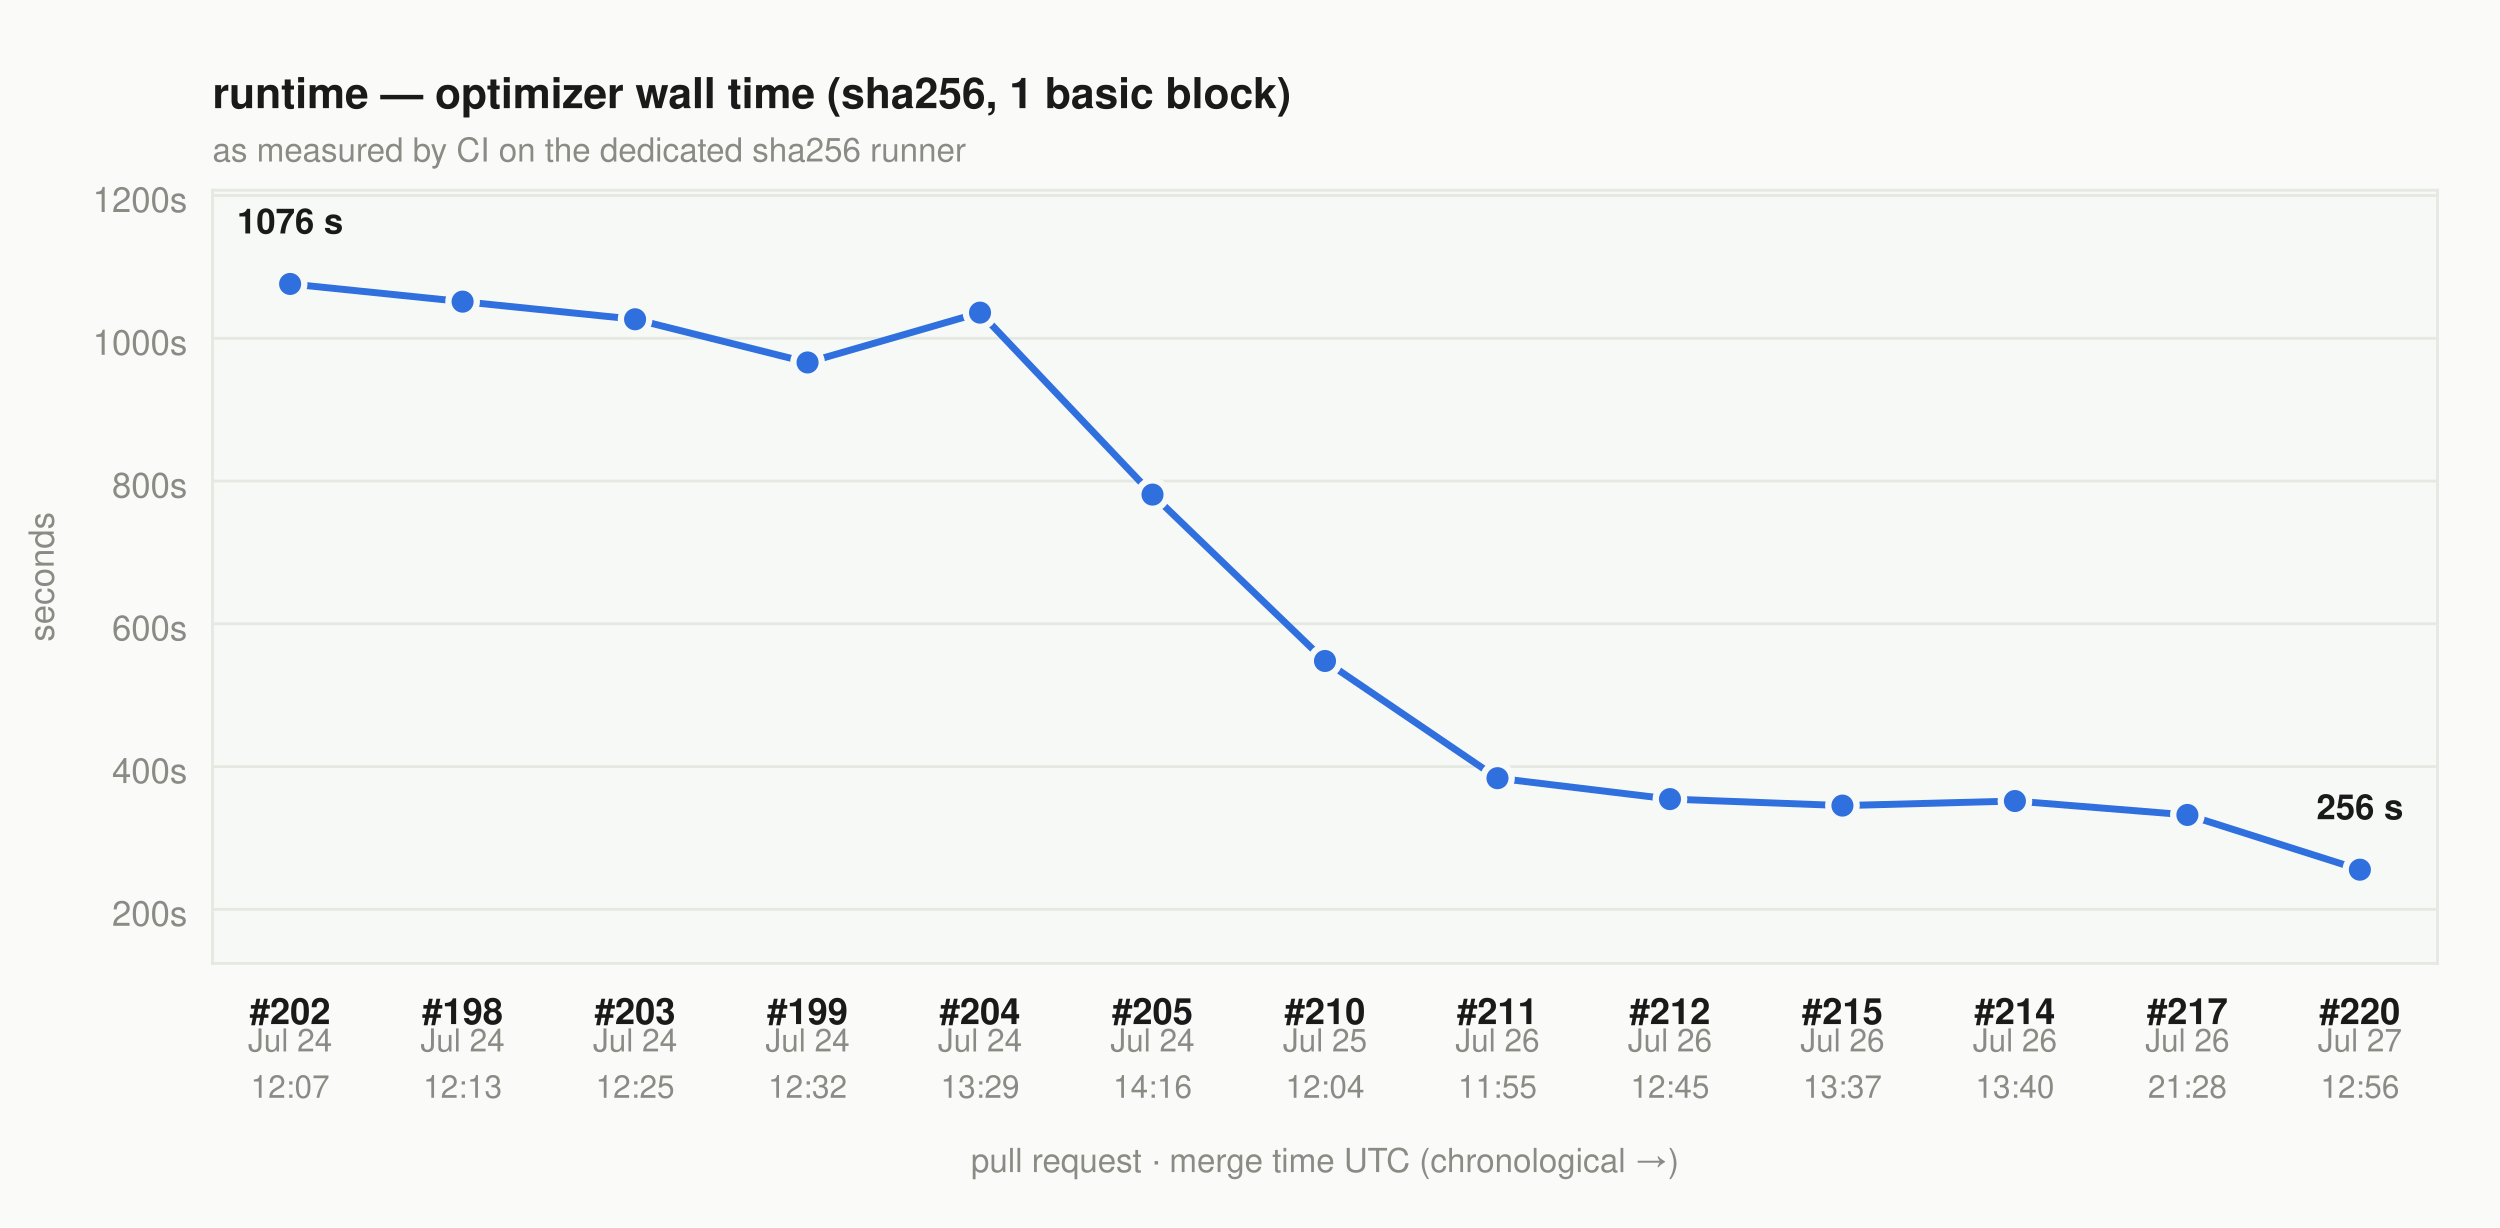
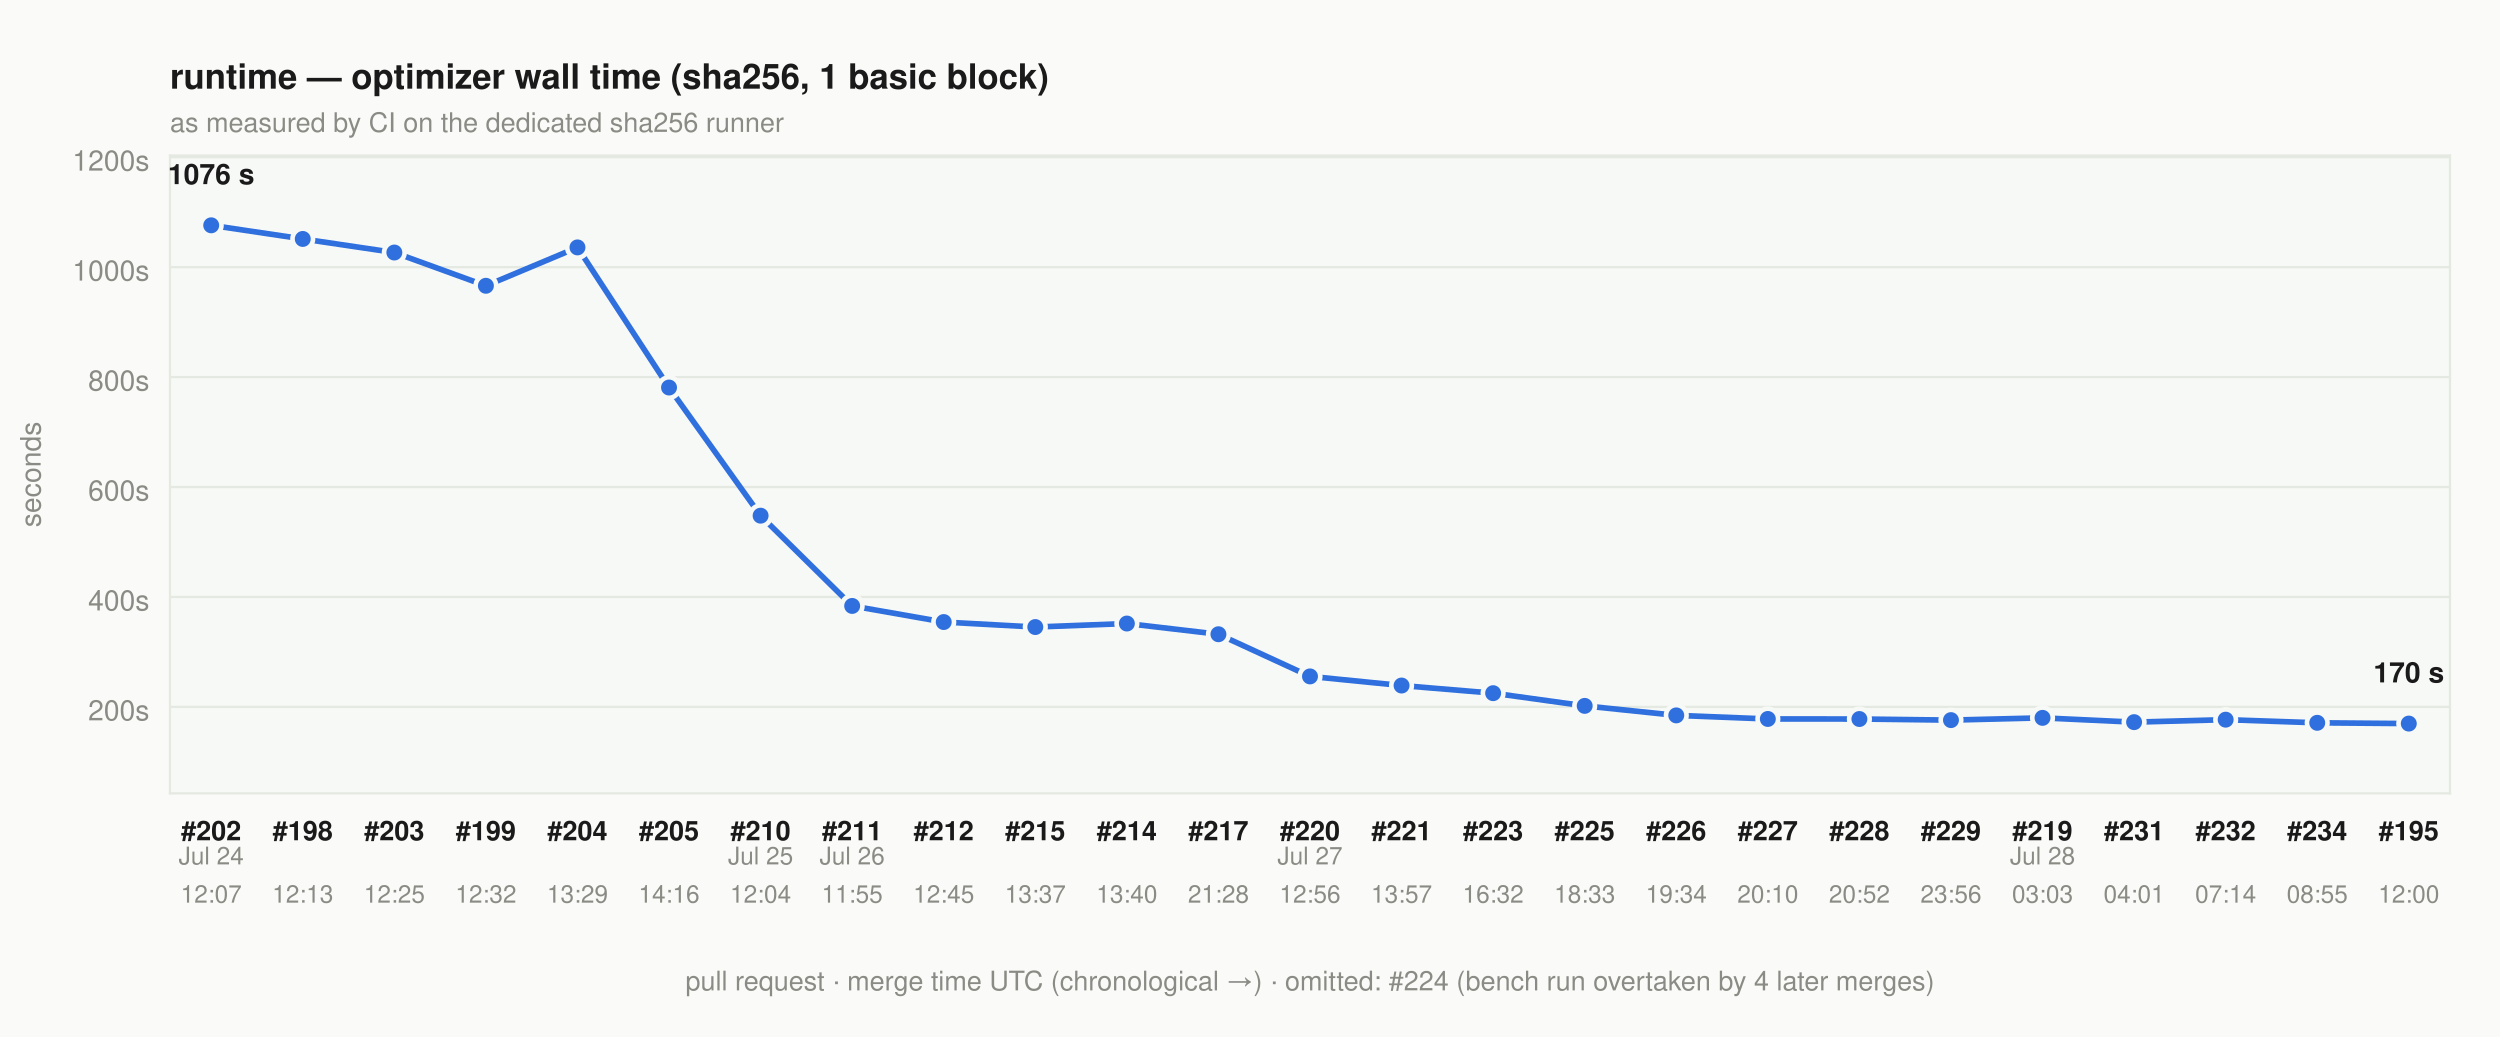
- <svg xmlns="http://www.w3.org/2000/svg" xmlns:xlink="http://www.w3.org/1999/xlink" width="792pt" height="388.8pt" viewBox="0 0 792 388.8" version="1.1">
+ <svg xmlns="http://www.w3.org/2000/svg" xmlns:xlink="http://www.w3.org/1999/xlink" width="972pt" height="403.2pt" viewBox="0 0 972 403.2" version="1.1">
  <defs>
    <style type="text/css">*{stroke-linejoin: round; stroke-linecap: butt}</style>
  </defs>
  <g id="figure_1">
    <g id="patch_1">
-       <path d="M 0 388.8  L 792 388.8  L 792 0  L 0 0  z " style="fill: #fafaf8" />
+       <path d="M 0 403.2  L 972 403.2  L 972 0  L 0 0  z " style="fill: #fafaf8" />
    </g>
    <g id="axes_1">
      <g id="patch_2">
-         <path d="M 67.32 305.208  L 772.2 305.208  L 772.2 60.264  L 67.32 60.264  z " style="fill: #f7f9f6" />
+         <path d="M 66.096 308.448  L 952.56 308.448  L 952.56 60.48  L 66.096 60.48  z " style="fill: #f7f9f6" />
      </g>
      <g id="matplotlib.axis_1">
        <g id="xtick_1">
          <g id="line2d_1" />
          <g id="text_1">
-             <text style="font-weight: 700; font-size: 11.5px; font-family: 'Helvetica Neue', 'Helvetica', 'Arial', 'DejaVu Sans'; text-anchor: middle; fill: #1a1a1a" x="91.909" y="324.421" transform="rotate(-0 91.90884 324.4205)">#202</text>
+             <text style="font-weight: 700; font-size: 10.5px; font-family: 'Helvetica Neue', 'Helvetica', 'Arial', 'DejaVu Sans'; text-anchor: middle; fill: #1a1a1a" x="82.116" y="326.685" transform="rotate(-0 82.11643 326.6855)">#202</text>
          </g>
        </g>
        <g id="xtick_2">
          <g id="line2d_2" />
          <g id="text_2">
-             <text style="font-weight: 700; font-size: 11.5px; font-family: 'Helvetica Neue', 'Helvetica', 'Arial', 'DejaVu Sans'; text-anchor: middle; fill: #1a1a1a" x="146.551" y="324.421" transform="rotate(-0 146.5507 324.4205)">#198</text>
+             <text style="font-weight: 700; font-size: 10.5px; font-family: 'Helvetica Neue', 'Helvetica', 'Arial', 'DejaVu Sans'; text-anchor: middle; fill: #1a1a1a" x="117.717" y="326.685" transform="rotate(-0 117.7174 326.6855)">#198</text>
          </g>
        </g>
        <g id="xtick_3">
          <g id="line2d_3" />
          <g id="text_3">
-             <text style="font-weight: 700; font-size: 11.5px; font-family: 'Helvetica Neue', 'Helvetica', 'Arial', 'DejaVu Sans'; text-anchor: middle; fill: #1a1a1a" x="201.193" y="324.421" transform="rotate(-0 201.1926 324.4205)">#203</text>
+             <text style="font-weight: 700; font-size: 10.5px; font-family: 'Helvetica Neue', 'Helvetica', 'Arial', 'DejaVu Sans'; text-anchor: middle; fill: #1a1a1a" x="153.318" y="326.685" transform="rotate(-0 153.3184 326.6855)">#203</text>
          </g>
        </g>
        <g id="xtick_4">
          <g id="line2d_4" />
          <g id="text_4">
-             <text style="font-weight: 700; font-size: 11.5px; font-family: 'Helvetica Neue', 'Helvetica', 'Arial', 'DejaVu Sans'; text-anchor: middle; fill: #1a1a1a" x="255.834" y="324.421" transform="rotate(-0 255.8344 324.4205)">#199</text>
+             <text style="font-weight: 700; font-size: 10.5px; font-family: 'Helvetica Neue', 'Helvetica', 'Arial', 'DejaVu Sans'; text-anchor: middle; fill: #1a1a1a" x="188.919" y="326.685" transform="rotate(-0 188.9193 326.6855)">#199</text>
          </g>
        </g>
        <g id="xtick_5">
          <g id="line2d_5" />
          <g id="text_5">
-             <text style="font-weight: 700; font-size: 11.5px; font-family: 'Helvetica Neue', 'Helvetica', 'Arial', 'DejaVu Sans'; text-anchor: middle; fill: #1a1a1a" x="310.476" y="324.421" transform="rotate(-0 310.4763 324.4205)">#204</text>
+             <text style="font-weight: 700; font-size: 10.5px; font-family: 'Helvetica Neue', 'Helvetica', 'Arial', 'DejaVu Sans'; text-anchor: middle; fill: #1a1a1a" x="224.52" y="326.685" transform="rotate(-0 224.5203 326.6855)">#204</text>
          </g>
        </g>
        <g id="xtick_6">
          <g id="line2d_6" />
          <g id="text_6">
-             <text style="font-weight: 700; font-size: 11.5px; font-family: 'Helvetica Neue', 'Helvetica', 'Arial', 'DejaVu Sans'; text-anchor: middle; fill: #1a1a1a" x="365.118" y="324.421" transform="rotate(-0 365.1181 324.4205)">#205</text>
+             <text style="font-weight: 700; font-size: 10.5px; font-family: 'Helvetica Neue', 'Helvetica', 'Arial', 'DejaVu Sans'; text-anchor: middle; fill: #1a1a1a" x="260.121" y="326.685" transform="rotate(-0 260.1213 326.6855)">#205</text>
          </g>
        </g>
        <g id="xtick_7">
          <g id="line2d_7" />
          <g id="text_7">
-             <text style="font-weight: 700; font-size: 11.5px; font-family: 'Helvetica Neue', 'Helvetica', 'Arial', 'DejaVu Sans'; text-anchor: middle; fill: #1a1a1a" x="419.76" y="324.421" transform="rotate(-0 419.76 324.4205)">#210</text>
+             <text style="font-weight: 700; font-size: 10.5px; font-family: 'Helvetica Neue', 'Helvetica', 'Arial', 'DejaVu Sans'; text-anchor: middle; fill: #1a1a1a" x="295.722" y="326.685" transform="rotate(-0 295.7222 326.6855)">#210</text>
          </g>
        </g>
        <g id="xtick_8">
          <g id="line2d_8" />
          <g id="text_8">
-             <text style="font-weight: 700; font-size: 11.5px; font-family: 'Helvetica Neue', 'Helvetica', 'Arial', 'DejaVu Sans'; text-anchor: middle; fill: #1a1a1a" x="474.402" y="324.421" transform="rotate(-0 474.4019 324.4205)">#211</text>
+             <text style="font-weight: 700; font-size: 10.5px; font-family: 'Helvetica Neue', 'Helvetica', 'Arial', 'DejaVu Sans'; text-anchor: middle; fill: #1a1a1a" x="331.323" y="326.685" transform="rotate(-0 331.3232 326.6855)">#211</text>
          </g>
        </g>
        <g id="xtick_9">
          <g id="line2d_9" />
          <g id="text_9">
-             <text style="font-weight: 700; font-size: 11.5px; font-family: 'Helvetica Neue', 'Helvetica', 'Arial', 'DejaVu Sans'; text-anchor: middle; fill: #1a1a1a" x="529.044" y="324.421" transform="rotate(-0 529.0437 324.4205)">#212</text>
+             <text style="font-weight: 700; font-size: 10.5px; font-family: 'Helvetica Neue', 'Helvetica', 'Arial', 'DejaVu Sans'; text-anchor: middle; fill: #1a1a1a" x="366.924" y="326.685" transform="rotate(-0 366.9241 326.6855)">#212</text>
          </g>
        </g>
        <g id="xtick_10">
          <g id="line2d_10" />
          <g id="text_10">
-             <text style="font-weight: 700; font-size: 11.5px; font-family: 'Helvetica Neue', 'Helvetica', 'Arial', 'DejaVu Sans'; text-anchor: middle; fill: #1a1a1a" x="583.686" y="324.421" transform="rotate(-0 583.6856 324.4205)">#215</text>
+             <text style="font-weight: 700; font-size: 10.5px; font-family: 'Helvetica Neue', 'Helvetica', 'Arial', 'DejaVu Sans'; text-anchor: middle; fill: #1a1a1a" x="402.525" y="326.685" transform="rotate(-0 402.5251 326.6855)">#215</text>
          </g>
        </g>
        <g id="xtick_11">
          <g id="line2d_11" />
          <g id="text_11">
-             <text style="font-weight: 700; font-size: 11.5px; font-family: 'Helvetica Neue', 'Helvetica', 'Arial', 'DejaVu Sans'; text-anchor: middle; fill: #1a1a1a" x="638.327" y="324.421" transform="rotate(-0 638.3274 324.4205)">#214</text>
+             <text style="font-weight: 700; font-size: 10.5px; font-family: 'Helvetica Neue', 'Helvetica', 'Arial', 'DejaVu Sans'; text-anchor: middle; fill: #1a1a1a" x="438.126" y="326.685" transform="rotate(-0 438.1261 326.6855)">#214</text>
          </g>
        </g>
        <g id="xtick_12">
          <g id="line2d_12" />
          <g id="text_12">
-             <text style="font-weight: 700; font-size: 11.5px; font-family: 'Helvetica Neue', 'Helvetica', 'Arial', 'DejaVu Sans'; text-anchor: middle; fill: #1a1a1a" x="692.969" y="324.421" transform="rotate(-0 692.9693 324.4205)">#217</text>
+             <text style="font-weight: 700; font-size: 10.5px; font-family: 'Helvetica Neue', 'Helvetica', 'Arial', 'DejaVu Sans'; text-anchor: middle; fill: #1a1a1a" x="473.727" y="326.685" transform="rotate(-0 473.727 326.6855)">#217</text>
          </g>
        </g>
        <g id="xtick_13">
          <g id="line2d_13" />
          <g id="text_13">
-             <text style="font-weight: 700; font-size: 11.5px; font-family: 'Helvetica Neue', 'Helvetica', 'Arial', 'DejaVu Sans'; text-anchor: middle; fill: #1a1a1a" x="747.611" y="324.421" transform="rotate(-0 747.6112 324.4205)">#220</text>
+             <text style="font-weight: 700; font-size: 10.5px; font-family: 'Helvetica Neue', 'Helvetica', 'Arial', 'DejaVu Sans'; text-anchor: middle; fill: #1a1a1a" x="509.328" y="326.685" transform="rotate(-0 509.328 326.6855)">#220</text>
+           </g>
+         </g>
+         <g id="xtick_14">
+           <g id="line2d_14" />
+           <g id="text_14">
+             <text style="font-weight: 700; font-size: 10.5px; font-family: 'Helvetica Neue', 'Helvetica', 'Arial', 'DejaVu Sans'; text-anchor: middle; fill: #1a1a1a" x="544.929" y="326.685" transform="rotate(-0 544.929 326.6855)">#221</text>
+           </g>
+         </g>
+         <g id="xtick_15">
+           <g id="line2d_15" />
+           <g id="text_15">
+             <text style="font-weight: 700; font-size: 10.5px; font-family: 'Helvetica Neue', 'Helvetica', 'Arial', 'DejaVu Sans'; text-anchor: middle; fill: #1a1a1a" x="580.53" y="326.685" transform="rotate(-0 580.5299 326.6855)">#223</text>
+           </g>
+         </g>
+         <g id="xtick_16">
+           <g id="line2d_16" />
+           <g id="text_16">
+             <text style="font-weight: 700; font-size: 10.5px; font-family: 'Helvetica Neue', 'Helvetica', 'Arial', 'DejaVu Sans'; text-anchor: middle; fill: #1a1a1a" x="616.131" y="326.685" transform="rotate(-0 616.1309 326.6855)">#225</text>
+           </g>
+         </g>
+         <g id="xtick_17">
+           <g id="line2d_17" />
+           <g id="text_17">
+             <text style="font-weight: 700; font-size: 10.5px; font-family: 'Helvetica Neue', 'Helvetica', 'Arial', 'DejaVu Sans'; text-anchor: middle; fill: #1a1a1a" x="651.732" y="326.685" transform="rotate(-0 651.7319 326.6855)">#226</text>
+           </g>
+         </g>
+         <g id="xtick_18">
+           <g id="line2d_18" />
+           <g id="text_18">
+             <text style="font-weight: 700; font-size: 10.5px; font-family: 'Helvetica Neue', 'Helvetica', 'Arial', 'DejaVu Sans'; text-anchor: middle; fill: #1a1a1a" x="687.333" y="326.685" transform="rotate(-0 687.3328 326.6855)">#227</text>
+           </g>
+         </g>
+         <g id="xtick_19">
+           <g id="line2d_19" />
+           <g id="text_19">
+             <text style="font-weight: 700; font-size: 10.5px; font-family: 'Helvetica Neue', 'Helvetica', 'Arial', 'DejaVu Sans'; text-anchor: middle; fill: #1a1a1a" x="722.934" y="326.685" transform="rotate(-0 722.9338 326.6855)">#228</text>
+           </g>
+         </g>
+         <g id="xtick_20">
+           <g id="line2d_20" />
+           <g id="text_20">
+             <text style="font-weight: 700; font-size: 10.5px; font-family: 'Helvetica Neue', 'Helvetica', 'Arial', 'DejaVu Sans'; text-anchor: middle; fill: #1a1a1a" x="758.535" y="326.685" transform="rotate(-0 758.5347 326.6855)">#229</text>
+           </g>
+         </g>
+         <g id="xtick_21">
+           <g id="line2d_21" />
+           <g id="text_21">
+             <text style="font-weight: 700; font-size: 10.5px; font-family: 'Helvetica Neue', 'Helvetica', 'Arial', 'DejaVu Sans'; text-anchor: middle; fill: #1a1a1a" x="794.136" y="326.685" transform="rotate(-0 794.1357 326.6855)">#219</text>
+           </g>
+         </g>
+         <g id="xtick_22">
+           <g id="line2d_22" />
+           <g id="text_22">
+             <text style="font-weight: 700; font-size: 10.5px; font-family: 'Helvetica Neue', 'Helvetica', 'Arial', 'DejaVu Sans'; text-anchor: middle; fill: #1a1a1a" x="829.737" y="326.685" transform="rotate(-0 829.7367 326.6855)">#231</text>
+           </g>
+         </g>
+         <g id="xtick_23">
+           <g id="line2d_23" />
+           <g id="text_23">
+             <text style="font-weight: 700; font-size: 10.5px; font-family: 'Helvetica Neue', 'Helvetica', 'Arial', 'DejaVu Sans'; text-anchor: middle; fill: #1a1a1a" x="865.338" y="326.685" transform="rotate(-0 865.3376 326.6855)">#232</text>
+           </g>
+         </g>
+         <g id="xtick_24">
+           <g id="line2d_24" />
+           <g id="text_24">
+             <text style="font-weight: 700; font-size: 10.5px; font-family: 'Helvetica Neue', 'Helvetica', 'Arial', 'DejaVu Sans'; text-anchor: middle; fill: #1a1a1a" x="900.939" y="326.685" transform="rotate(-0 900.9386 326.6855)">#234</text>
+           </g>
+         </g>
+         <g id="xtick_25">
+           <g id="line2d_25" />
+           <g id="text_25">
+             <text style="font-weight: 700; font-size: 10.5px; font-family: 'Helvetica Neue', 'Helvetica', 'Arial', 'DejaVu Sans'; text-anchor: middle; fill: #1a1a1a" x="936.54" y="326.685" transform="rotate(-0 936.5396 326.6855)">#195</text>
          </g>
        </g>
      </g>
      <g id="matplotlib.axis_2">
        <g id="ytick_1">
-           <g id="line2d_14">
-             <path d="M 67.32 288.068  L 772.2 288.068  " clip-path="url(#p84bd206ad8)" style="fill: none; stroke: #e4e9e1; stroke-width: 0.9; stroke-linecap: square" />
-           </g>
-           <g id="line2d_15" />
-           <g id="text_14">
-             <text style="font-size: 11px; font-family: 'Helvetica Neue', 'Helvetica', 'Arial', 'DejaVu Sans'; text-anchor: end; fill: #8b8b86" x="59.32" y="293.304" transform="rotate(-0 59.32 293.3041)">200s</text>
+           <g id="line2d_26">
+             <path d="M 66.096 274.85  L 952.56 274.85  " clip-path="url(#pc54759d805)" style="fill: none; stroke: #e4e9e1; stroke-width: 0.9; stroke-linecap: square" />
+           </g>
+           <g id="line2d_27" />
+           <g id="text_26">
+             <text style="font-size: 11px; font-family: 'Helvetica Neue', 'Helvetica', 'Arial', 'DejaVu Sans'; text-anchor: end; fill: #8b8b86" x="58.096" y="280.086" transform="rotate(-0 58.096 280.0865)">200s</text>
          </g>
        </g>
        <g id="ytick_2">
-           <g id="line2d_16">
-             <path d="M 67.32 242.842  L 772.2 242.842  " clip-path="url(#p84bd206ad8)" style="fill: none; stroke: #e4e9e1; stroke-width: 0.9; stroke-linecap: square" />
-           </g>
-           <g id="line2d_17" />
-           <g id="text_15">
-             <text style="font-size: 11px; font-family: 'Helvetica Neue', 'Helvetica', 'Arial', 'DejaVu Sans'; text-anchor: end; fill: #8b8b86" x="59.32" y="248.078" transform="rotate(-0 59.32 248.0778)">400s</text>
+           <g id="line2d_28">
+             <path d="M 66.096 232.104  L 952.56 232.104  " clip-path="url(#pc54759d805)" style="fill: none; stroke: #e4e9e1; stroke-width: 0.9; stroke-linecap: square" />
+           </g>
+           <g id="line2d_29" />
+           <g id="text_27">
+             <text style="font-size: 11px; font-family: 'Helvetica Neue', 'Helvetica', 'Arial', 'DejaVu Sans'; text-anchor: end; fill: #8b8b86" x="58.096" y="237.34" transform="rotate(-0 58.096 237.3404)">400s</text>
          </g>
        </g>
        <g id="ytick_3">
-           <g id="line2d_18">
-             <path d="M 67.32 197.615  L 772.2 197.615  " clip-path="url(#p84bd206ad8)" style="fill: none; stroke: #e4e9e1; stroke-width: 0.9; stroke-linecap: square" />
-           </g>
-           <g id="line2d_19" />
-           <g id="text_16">
-             <text style="font-size: 11px; font-family: 'Helvetica Neue', 'Helvetica', 'Arial', 'DejaVu Sans'; text-anchor: end; fill: #8b8b86" x="59.32" y="202.851" transform="rotate(-0 59.32 202.8515)">600s</text>
+           <g id="line2d_30">
+             <path d="M 66.096 189.358  L 952.56 189.358  " clip-path="url(#pc54759d805)" style="fill: none; stroke: #e4e9e1; stroke-width: 0.9; stroke-linecap: square" />
+           </g>
+           <g id="line2d_31" />
+           <g id="text_28">
+             <text style="font-size: 11px; font-family: 'Helvetica Neue', 'Helvetica', 'Arial', 'DejaVu Sans'; text-anchor: end; fill: #8b8b86" x="58.096" y="194.594" transform="rotate(-0 58.096 194.5944)">600s</text>
          </g>
        </g>
        <g id="ytick_4">
-           <g id="line2d_20">
-             <path d="M 67.32 152.389  L 772.2 152.389  " clip-path="url(#p84bd206ad8)" style="fill: none; stroke: #e4e9e1; stroke-width: 0.9; stroke-linecap: square" />
-           </g>
-           <g id="line2d_21" />
-           <g id="text_17">
-             <text style="font-size: 11px; font-family: 'Helvetica Neue', 'Helvetica', 'Arial', 'DejaVu Sans'; text-anchor: end; fill: #8b8b86" x="59.32" y="157.625" transform="rotate(-0 59.32 157.6251)">800s</text>
+           <g id="line2d_32">
+             <path d="M 66.096 146.612  L 952.56 146.612  " clip-path="url(#pc54759d805)" style="fill: none; stroke: #e4e9e1; stroke-width: 0.9; stroke-linecap: square" />
+           </g>
+           <g id="line2d_33" />
+           <g id="text_29">
+             <text style="font-size: 11px; font-family: 'Helvetica Neue', 'Helvetica', 'Arial', 'DejaVu Sans'; text-anchor: end; fill: #8b8b86" x="58.096" y="151.848" transform="rotate(-0 58.096 151.8484)">800s</text>
          </g>
        </g>
        <g id="ytick_5">
-           <g id="line2d_22">
-             <path d="M 67.32 107.163  L 772.2 107.163  " clip-path="url(#p84bd206ad8)" style="fill: none; stroke: #e4e9e1; stroke-width: 0.9; stroke-linecap: square" />
-           </g>
-           <g id="line2d_23" />
-           <g id="text_18">
-             <text style="font-size: 11px; font-family: 'Helvetica Neue', 'Helvetica', 'Arial', 'DejaVu Sans'; text-anchor: end; fill: #8b8b86" x="59.32" y="112.399" transform="rotate(-0 59.32 112.3988)">1000s</text>
+           <g id="line2d_34">
+             <path d="M 66.096 103.866  L 952.56 103.866  " clip-path="url(#pc54759d805)" style="fill: none; stroke: #e4e9e1; stroke-width: 0.9; stroke-linecap: square" />
+           </g>
+           <g id="line2d_35" />
+           <g id="text_30">
+             <text style="font-size: 11px; font-family: 'Helvetica Neue', 'Helvetica', 'Arial', 'DejaVu Sans'; text-anchor: end; fill: #8b8b86" x="58.096" y="109.102" transform="rotate(-0 58.096 109.1024)">1000s</text>
          </g>
        </g>
        <g id="ytick_6">
-           <g id="line2d_24">
-             <path d="M 67.32 61.936  L 772.2 61.936  " clip-path="url(#p84bd206ad8)" style="fill: none; stroke: #e4e9e1; stroke-width: 0.9; stroke-linecap: square" />
-           </g>
-           <g id="line2d_25" />
-           <g id="text_19">
-             <text style="font-size: 11px; font-family: 'Helvetica Neue', 'Helvetica', 'Arial', 'DejaVu Sans'; text-anchor: end; fill: #8b8b86" x="59.32" y="67.172" transform="rotate(-0 59.32 67.17247)">1200s</text>
-           </g>
-         </g>
-         <g id="text_20">
-           <text style="font-size: 11px; font-family: 'Helvetica Neue', 'Helvetica', 'Arial', 'DejaVu Sans'; text-anchor: middle; fill: #8b8b86" x="17.016" y="182.736" transform="rotate(-90 17.01575 182.736)">seconds</text>
+           <g id="line2d_36">
+             <path d="M 66.096 61.12  L 952.56 61.12  " clip-path="url(#pc54759d805)" style="fill: none; stroke: #e4e9e1; stroke-width: 0.9; stroke-linecap: square" />
+           </g>
+           <g id="line2d_37" />
+           <g id="text_31">
+             <text style="font-size: 11px; font-family: 'Helvetica Neue', 'Helvetica', 'Arial', 'DejaVu Sans'; text-anchor: end; fill: #8b8b86" x="58.096" y="66.356" transform="rotate(-0 58.096 66.35634)">1200s</text>
+           </g>
+         </g>
+         <g id="text_32">
+           <text style="font-size: 11px; font-family: 'Helvetica Neue', 'Helvetica', 'Arial', 'DejaVu Sans'; text-anchor: middle; fill: #8b8b86" x="15.792" y="184.464" transform="rotate(-90 15.79175 184.464)">seconds</text>
        </g>
      </g>
      <g id="patch_3">
-         <path d="M 67.32 305.208  L 67.32 60.264  " style="fill: none; stroke: #e4e9e1; stroke-width: 0.9; stroke-linejoin: miter; stroke-linecap: square" />
+         <path d="M 66.096 308.448  L 66.096 60.48  " style="fill: none; stroke: #e4e9e1; stroke-width: 0.9; stroke-linejoin: miter; stroke-linecap: square" />
      </g>
      <g id="patch_4">
-         <path d="M 772.2 305.208  L 772.2 60.264  " style="fill: none; stroke: #e4e9e1; stroke-width: 0.9; stroke-linejoin: miter; stroke-linecap: square" />
+         <path d="M 952.56 308.448  L 952.56 60.48  " style="fill: none; stroke: #e4e9e1; stroke-width: 0.9; stroke-linejoin: miter; stroke-linecap: square" />
      </g>
      <g id="patch_5">
-         <path d="M 67.32 305.208  L 772.2 305.208  " style="fill: none; stroke: #e4e9e1; stroke-width: 0.9; stroke-linejoin: miter; stroke-linecap: square" />
+         <path d="M 66.096 308.448  L 952.56 308.448  " style="fill: none; stroke: #e4e9e1; stroke-width: 0.9; stroke-linejoin: miter; stroke-linecap: square" />
      </g>
      <g id="patch_6">
-         <path d="M 67.32 60.264  L 772.2 60.264  " style="fill: none; stroke: #e4e9e1; stroke-width: 0.9; stroke-linejoin: miter; stroke-linecap: square" />
-       </g>
-       <g id="line2d_26">
-         <path d="M 91.909 89.954  L 146.551 95.562  L 201.193 101.148  L 255.834 114.829  L 310.476 99.045  L 365.118 156.686  L 419.76 209.397  L 474.402 246.528  L 529.044 253.153  L 583.686 255.211  L 638.327 253.764  L 692.969 258.174  L 747.611 275.518  " style="fill: none; stroke: #2f6fde; stroke-width: 2.2; stroke-linecap: square" />
+         <path d="M 66.096 60.48  L 952.56 60.48  " style="fill: none; stroke: #e4e9e1; stroke-width: 0.9; stroke-linejoin: miter; stroke-linecap: square" />
+       </g>
+       <g id="line2d_38">
+         <path d="M 82.116 87.602  L 117.717 92.902  L 153.318 98.181  L 188.919 111.112  L 224.52 96.193  L 260.121 150.673  L 295.722 200.494  L 331.323 235.588  L 366.924 241.851  L 402.525 243.795  L 438.126 242.428  L 473.727 246.595  L 509.328 262.988  L 544.929 266.536  L 580.53 269.507  L 616.131 274.444  L 651.732 278.142  L 687.333 279.531  L 722.934 279.553  L 758.535 279.98  L 794.136 279.104  L 829.737 280.771  L 865.338 279.809  L 900.939 281.027  L 936.54 281.327  " style="fill: none; stroke: #2f6fde; stroke-width: 2.2; stroke-linecap: square" />
        <defs>
-           <path id="m1d0fceb35a" d="M 0 4.5  C 1.193 4.5 2.338 4.026 3.182 3.182  C 4.026 2.338 4.5 1.193 4.5 0  C 4.5 -1.193 4.026 -2.338 3.182 -3.182  C 2.338 -4.026 1.193 -4.5 0 -4.5  C -1.193 -4.5 -2.338 -4.026 -3.182 -3.182  C -4.026 -2.338 -4.5 -1.193 -4.5 0  C -4.5 1.193 -4.026 2.338 -3.182 3.182  C -2.338 4.026 -1.193 4.5 0 4.5  z " style="stroke: #f7f9f6; stroke-width: 2" />
+           <path id="m367d5482a8" d="M 0 4  C 1.061 4 2.078 3.579 2.828 2.828  C 3.579 2.078 4 1.061 4 0  C 4 -1.061 3.579 -2.078 2.828 -2.828  C 2.078 -3.579 1.061 -4 0 -4  C -1.061 -4 -2.078 -3.579 -2.828 -2.828  C -3.579 -2.078 -4 -1.061 -4 0  C -4 1.061 -3.579 2.078 -2.828 2.828  C -2.078 3.579 -1.061 4 0 4  z " style="stroke: #f7f9f6; stroke-width: 1.8" />
        </defs>
        <g>
-           <use xlink:href="#m1d0fceb35a" x="91.909" y="89.954" style="fill: #2f6fde; stroke: #f7f9f6; stroke-width: 2" />
-           <use xlink:href="#m1d0fceb35a" x="146.551" y="95.562" style="fill: #2f6fde; stroke: #f7f9f6; stroke-width: 2" />
-           <use xlink:href="#m1d0fceb35a" x="201.193" y="101.148" style="fill: #2f6fde; stroke: #f7f9f6; stroke-width: 2" />
-           <use xlink:href="#m1d0fceb35a" x="255.834" y="114.829" style="fill: #2f6fde; stroke: #f7f9f6; stroke-width: 2" />
-           <use xlink:href="#m1d0fceb35a" x="310.476" y="99.045" style="fill: #2f6fde; stroke: #f7f9f6; stroke-width: 2" />
-           <use xlink:href="#m1d0fceb35a" x="365.118" y="156.686" style="fill: #2f6fde; stroke: #f7f9f6; stroke-width: 2" />
-           <use xlink:href="#m1d0fceb35a" x="419.76" y="209.397" style="fill: #2f6fde; stroke: #f7f9f6; stroke-width: 2" />
-           <use xlink:href="#m1d0fceb35a" x="474.402" y="246.528" style="fill: #2f6fde; stroke: #f7f9f6; stroke-width: 2" />
-           <use xlink:href="#m1d0fceb35a" x="529.044" y="253.153" style="fill: #2f6fde; stroke: #f7f9f6; stroke-width: 2" />
-           <use xlink:href="#m1d0fceb35a" x="583.686" y="255.211" style="fill: #2f6fde; stroke: #f7f9f6; stroke-width: 2" />
-           <use xlink:href="#m1d0fceb35a" x="638.327" y="253.764" style="fill: #2f6fde; stroke: #f7f9f6; stroke-width: 2" />
-           <use xlink:href="#m1d0fceb35a" x="692.969" y="258.174" style="fill: #2f6fde; stroke: #f7f9f6; stroke-width: 2" />
-           <use xlink:href="#m1d0fceb35a" x="747.611" y="275.518" style="fill: #2f6fde; stroke: #f7f9f6; stroke-width: 2" />
-         </g>
-       </g>
-       <g id="text_21">
-         <text style="font-weight: 700; font-size: 11px; font-family: 'Helvetica Neue', 'Helvetica', 'Arial', 'DejaVu Sans'; text-anchor: middle; fill: #1a1a1a" x="91.909" y="73.954" transform="rotate(-0 91.90884 73.95418)">1076 s</text>
-       </g>
-       <g id="text_22">
-         <text style="font-weight: 700; font-size: 11px; font-family: 'Helvetica Neue', 'Helvetica', 'Arial', 'DejaVu Sans'; text-anchor: middle; fill: #1a1a1a" x="747.611" y="259.518" transform="rotate(-0 747.6112 259.5178)">256 s</text>
-       </g>
-       <g id="text_23">
-         <text style="font-size: 10px; font-family: 'Helvetica Neue', 'Helvetica', 'Arial', 'DejaVu Sans'; text-anchor: middle; fill: #8b8b86" x="91.909" y="333.099" transform="rotate(-0 91.90884 333.0988)">Jul 24</text>
-       </g>
-       <g id="text_24">
-         <text style="font-size: 10px; font-family: 'Helvetica Neue', 'Helvetica', 'Arial', 'DejaVu Sans'; text-anchor: middle; fill: #8b8b86" x="91.909" y="347.795" transform="rotate(-0 91.90884 347.7954)">12:07</text>
-       </g>
-       <g id="text_25">
-         <text style="font-size: 10px; font-family: 'Helvetica Neue', 'Helvetica', 'Arial', 'DejaVu Sans'; text-anchor: middle; fill: #8b8b86" x="146.551" y="333.099" transform="rotate(-0 146.5507 333.0988)">Jul 24</text>
-       </g>
-       <g id="text_26">
-         <text style="font-size: 10px; font-family: 'Helvetica Neue', 'Helvetica', 'Arial', 'DejaVu Sans'; text-anchor: middle; fill: #8b8b86" x="146.551" y="347.795" transform="rotate(-0 146.5507 347.7954)">12:13</text>
-       </g>
-       <g id="text_27">
-         <text style="font-size: 10px; font-family: 'Helvetica Neue', 'Helvetica', 'Arial', 'DejaVu Sans'; text-anchor: middle; fill: #8b8b86" x="201.193" y="333.099" transform="rotate(-0 201.1926 333.0988)">Jul 24</text>
-       </g>
-       <g id="text_28">
-         <text style="font-size: 10px; font-family: 'Helvetica Neue', 'Helvetica', 'Arial', 'DejaVu Sans'; text-anchor: middle; fill: #8b8b86" x="201.193" y="347.795" transform="rotate(-0 201.1926 347.7954)">12:25</text>
-       </g>
-       <g id="text_29">
-         <text style="font-size: 10px; font-family: 'Helvetica Neue', 'Helvetica', 'Arial', 'DejaVu Sans'; text-anchor: middle; fill: #8b8b86" x="255.834" y="333.099" transform="rotate(-0 255.8344 333.0988)">Jul 24</text>
-       </g>
-       <g id="text_30">
-         <text style="font-size: 10px; font-family: 'Helvetica Neue', 'Helvetica', 'Arial', 'DejaVu Sans'; text-anchor: middle; fill: #8b8b86" x="255.834" y="347.795" transform="rotate(-0 255.8344 347.7954)">12:32</text>
-       </g>
-       <g id="text_31">
-         <text style="font-size: 10px; font-family: 'Helvetica Neue', 'Helvetica', 'Arial', 'DejaVu Sans'; text-anchor: middle; fill: #8b8b86" x="310.476" y="333.099" transform="rotate(-0 310.4763 333.0988)">Jul 24</text>
-       </g>
-       <g id="text_32">
-         <text style="font-size: 10px; font-family: 'Helvetica Neue', 'Helvetica', 'Arial', 'DejaVu Sans'; text-anchor: middle; fill: #8b8b86" x="310.476" y="347.795" transform="rotate(-0 310.4763 347.7954)">13:29</text>
+           <use xlink:href="#m367d5482a8" x="82.116" y="87.602" style="fill: #2f6fde; stroke: #f7f9f6; stroke-width: 1.8" />
+           <use xlink:href="#m367d5482a8" x="117.717" y="92.902" style="fill: #2f6fde; stroke: #f7f9f6; stroke-width: 1.8" />
+           <use xlink:href="#m367d5482a8" x="153.318" y="98.181" style="fill: #2f6fde; stroke: #f7f9f6; stroke-width: 1.8" />
+           <use xlink:href="#m367d5482a8" x="188.919" y="111.112" style="fill: #2f6fde; stroke: #f7f9f6; stroke-width: 1.8" />
+           <use xlink:href="#m367d5482a8" x="224.52" y="96.193" style="fill: #2f6fde; stroke: #f7f9f6; stroke-width: 1.8" />
+           <use xlink:href="#m367d5482a8" x="260.121" y="150.673" style="fill: #2f6fde; stroke: #f7f9f6; stroke-width: 1.8" />
+           <use xlink:href="#m367d5482a8" x="295.722" y="200.494" style="fill: #2f6fde; stroke: #f7f9f6; stroke-width: 1.8" />
+           <use xlink:href="#m367d5482a8" x="331.323" y="235.588" style="fill: #2f6fde; stroke: #f7f9f6; stroke-width: 1.8" />
+           <use xlink:href="#m367d5482a8" x="366.924" y="241.851" style="fill: #2f6fde; stroke: #f7f9f6; stroke-width: 1.8" />
+           <use xlink:href="#m367d5482a8" x="402.525" y="243.795" style="fill: #2f6fde; stroke: #f7f9f6; stroke-width: 1.8" />
+           <use xlink:href="#m367d5482a8" x="438.126" y="242.428" style="fill: #2f6fde; stroke: #f7f9f6; stroke-width: 1.8" />
+           <use xlink:href="#m367d5482a8" x="473.727" y="246.595" style="fill: #2f6fde; stroke: #f7f9f6; stroke-width: 1.8" />
+           <use xlink:href="#m367d5482a8" x="509.328" y="262.988" style="fill: #2f6fde; stroke: #f7f9f6; stroke-width: 1.8" />
+           <use xlink:href="#m367d5482a8" x="544.929" y="266.536" style="fill: #2f6fde; stroke: #f7f9f6; stroke-width: 1.8" />
+           <use xlink:href="#m367d5482a8" x="580.53" y="269.507" style="fill: #2f6fde; stroke: #f7f9f6; stroke-width: 1.8" />
+           <use xlink:href="#m367d5482a8" x="616.131" y="274.444" style="fill: #2f6fde; stroke: #f7f9f6; stroke-width: 1.8" />
+           <use xlink:href="#m367d5482a8" x="651.732" y="278.142" style="fill: #2f6fde; stroke: #f7f9f6; stroke-width: 1.8" />
+           <use xlink:href="#m367d5482a8" x="687.333" y="279.531" style="fill: #2f6fde; stroke: #f7f9f6; stroke-width: 1.8" />
+           <use xlink:href="#m367d5482a8" x="722.934" y="279.553" style="fill: #2f6fde; stroke: #f7f9f6; stroke-width: 1.8" />
+           <use xlink:href="#m367d5482a8" x="758.535" y="279.98" style="fill: #2f6fde; stroke: #f7f9f6; stroke-width: 1.8" />
+           <use xlink:href="#m367d5482a8" x="794.136" y="279.104" style="fill: #2f6fde; stroke: #f7f9f6; stroke-width: 1.8" />
+           <use xlink:href="#m367d5482a8" x="829.737" y="280.771" style="fill: #2f6fde; stroke: #f7f9f6; stroke-width: 1.8" />
+           <use xlink:href="#m367d5482a8" x="865.338" y="279.809" style="fill: #2f6fde; stroke: #f7f9f6; stroke-width: 1.8" />
+           <use xlink:href="#m367d5482a8" x="900.939" y="281.027" style="fill: #2f6fde; stroke: #f7f9f6; stroke-width: 1.8" />
+           <use xlink:href="#m367d5482a8" x="936.54" y="281.327" style="fill: #2f6fde; stroke: #f7f9f6; stroke-width: 1.8" />
+         </g>
      </g>
      <g id="text_33">
-         <text style="font-size: 10px; font-family: 'Helvetica Neue', 'Helvetica', 'Arial', 'DejaVu Sans'; text-anchor: middle; fill: #8b8b86" x="365.118" y="333.099" transform="rotate(-0 365.1181 333.0988)">Jul 24</text>
+         <text style="font-weight: 700; font-size: 11px; font-family: 'Helvetica Neue', 'Helvetica', 'Arial', 'DejaVu Sans'; text-anchor: middle; fill: #1a1a1a" x="82.116" y="71.602" transform="rotate(-0 82.11643 71.6015)">1076 s</text>
      </g>
      <g id="text_34">
-         <text style="font-size: 10px; font-family: 'Helvetica Neue', 'Helvetica', 'Arial', 'DejaVu Sans'; text-anchor: middle; fill: #8b8b86" x="365.118" y="347.795" transform="rotate(-0 365.1181 347.7954)">14:16</text>
+         <text style="font-weight: 700; font-size: 11px; font-family: 'Helvetica Neue', 'Helvetica', 'Arial', 'DejaVu Sans'; text-anchor: middle; fill: #1a1a1a" x="936.54" y="265.327" transform="rotate(-0 936.5396 265.3265)">170 s</text>
      </g>
      <g id="text_35">
-         <text style="font-size: 10px; font-family: 'Helvetica Neue', 'Helvetica', 'Arial', 'DejaVu Sans'; text-anchor: middle; fill: #8b8b86" x="419.76" y="333.099" transform="rotate(-0 419.76 333.0988)">Jul 25</text>
+         <text style="font-size: 9.5px; font-family: 'Helvetica Neue', 'Helvetica', 'Arial', 'DejaVu Sans'; text-anchor: middle; fill: #8b8b86" x="82.116" y="336.09" transform="rotate(-0 82.11643 336.0896)">Jul 24</text>
      </g>
      <g id="text_36">
-         <text style="font-size: 10px; font-family: 'Helvetica Neue', 'Helvetica', 'Arial', 'DejaVu Sans'; text-anchor: middle; fill: #8b8b86" x="419.76" y="347.795" transform="rotate(-0 419.76 347.7954)">12:04</text>
+         <text style="font-size: 9.5px; font-family: 'Helvetica Neue', 'Helvetica', 'Arial', 'DejaVu Sans'; text-anchor: middle; fill: #8b8b86" x="82.116" y="350.968" transform="rotate(-0 82.11643 350.9677)">12:07</text>
      </g>
      <g id="text_37">
-         <text style="font-size: 10px; font-family: 'Helvetica Neue', 'Helvetica', 'Arial', 'DejaVu Sans'; text-anchor: middle; fill: #8b8b86" x="474.402" y="333.099" transform="rotate(-0 474.4019 333.0988)">Jul 26</text>
+         <text style="font-size: 9.5px; font-family: 'Helvetica Neue', 'Helvetica', 'Arial', 'DejaVu Sans'; text-anchor: middle; fill: #8b8b86" x="117.717" y="350.968" transform="rotate(-0 117.7174 350.9677)">12:13</text>
      </g>
      <g id="text_38">
-         <text style="font-size: 10px; font-family: 'Helvetica Neue', 'Helvetica', 'Arial', 'DejaVu Sans'; text-anchor: middle; fill: #8b8b86" x="474.402" y="347.795" transform="rotate(-0 474.4019 347.7954)">11:55</text>
+         <text style="font-size: 9.5px; font-family: 'Helvetica Neue', 'Helvetica', 'Arial', 'DejaVu Sans'; text-anchor: middle; fill: #8b8b86" x="153.318" y="350.968" transform="rotate(-0 153.3184 350.9677)">12:25</text>
      </g>
      <g id="text_39">
-         <text style="font-size: 10px; font-family: 'Helvetica Neue', 'Helvetica', 'Arial', 'DejaVu Sans'; text-anchor: middle; fill: #8b8b86" x="529.044" y="333.099" transform="rotate(-0 529.0437 333.0988)">Jul 26</text>
+         <text style="font-size: 9.5px; font-family: 'Helvetica Neue', 'Helvetica', 'Arial', 'DejaVu Sans'; text-anchor: middle; fill: #8b8b86" x="188.919" y="350.968" transform="rotate(-0 188.9193 350.9677)">12:32</text>
      </g>
      <g id="text_40">
-         <text style="font-size: 10px; font-family: 'Helvetica Neue', 'Helvetica', 'Arial', 'DejaVu Sans'; text-anchor: middle; fill: #8b8b86" x="529.044" y="347.795" transform="rotate(-0 529.0437 347.7954)">12:45</text>
+         <text style="font-size: 9.5px; font-family: 'Helvetica Neue', 'Helvetica', 'Arial', 'DejaVu Sans'; text-anchor: middle; fill: #8b8b86" x="224.52" y="350.968" transform="rotate(-0 224.5203 350.9677)">13:29</text>
      </g>
      <g id="text_41">
-         <text style="font-size: 10px; font-family: 'Helvetica Neue', 'Helvetica', 'Arial', 'DejaVu Sans'; text-anchor: middle; fill: #8b8b86" x="583.686" y="333.099" transform="rotate(-0 583.6856 333.0988)">Jul 26</text>
+         <text style="font-size: 9.5px; font-family: 'Helvetica Neue', 'Helvetica', 'Arial', 'DejaVu Sans'; text-anchor: middle; fill: #8b8b86" x="260.121" y="350.968" transform="rotate(-0 260.1213 350.9677)">14:16</text>
      </g>
      <g id="text_42">
-         <text style="font-size: 10px; font-family: 'Helvetica Neue', 'Helvetica', 'Arial', 'DejaVu Sans'; text-anchor: middle; fill: #8b8b86" x="583.686" y="347.795" transform="rotate(-0 583.6856 347.7954)">13:37</text>
+         <text style="font-size: 9.5px; font-family: 'Helvetica Neue', 'Helvetica', 'Arial', 'DejaVu Sans'; text-anchor: middle; fill: #8b8b86" x="295.722" y="336.09" transform="rotate(-0 295.7222 336.0896)">Jul 25</text>
      </g>
      <g id="text_43">
-         <text style="font-size: 10px; font-family: 'Helvetica Neue', 'Helvetica', 'Arial', 'DejaVu Sans'; text-anchor: middle; fill: #8b8b86" x="638.327" y="333.099" transform="rotate(-0 638.3274 333.0988)">Jul 26</text>
+         <text style="font-size: 9.5px; font-family: 'Helvetica Neue', 'Helvetica', 'Arial', 'DejaVu Sans'; text-anchor: middle; fill: #8b8b86" x="295.722" y="350.968" transform="rotate(-0 295.7222 350.9677)">12:04</text>
      </g>
      <g id="text_44">
-         <text style="font-size: 10px; font-family: 'Helvetica Neue', 'Helvetica', 'Arial', 'DejaVu Sans'; text-anchor: middle; fill: #8b8b86" x="638.327" y="347.795" transform="rotate(-0 638.3274 347.7954)">13:40</text>
+         <text style="font-size: 9.5px; font-family: 'Helvetica Neue', 'Helvetica', 'Arial', 'DejaVu Sans'; text-anchor: middle; fill: #8b8b86" x="331.323" y="336.09" transform="rotate(-0 331.3232 336.0896)">Jul 26</text>
      </g>
      <g id="text_45">
-         <text style="font-size: 10px; font-family: 'Helvetica Neue', 'Helvetica', 'Arial', 'DejaVu Sans'; text-anchor: middle; fill: #8b8b86" x="692.969" y="333.099" transform="rotate(-0 692.9693 333.0988)">Jul 26</text>
+         <text style="font-size: 9.5px; font-family: 'Helvetica Neue', 'Helvetica', 'Arial', 'DejaVu Sans'; text-anchor: middle; fill: #8b8b86" x="331.323" y="350.968" transform="rotate(-0 331.3232 350.9677)">11:55</text>
      </g>
      <g id="text_46">
-         <text style="font-size: 10px; font-family: 'Helvetica Neue', 'Helvetica', 'Arial', 'DejaVu Sans'; text-anchor: middle; fill: #8b8b86" x="692.969" y="347.795" transform="rotate(-0 692.9693 347.7954)">21:28</text>
+         <text style="font-size: 9.5px; font-family: 'Helvetica Neue', 'Helvetica', 'Arial', 'DejaVu Sans'; text-anchor: middle; fill: #8b8b86" x="366.924" y="350.968" transform="rotate(-0 366.9241 350.9677)">12:45</text>
      </g>
      <g id="text_47">
-         <text style="font-size: 10px; font-family: 'Helvetica Neue', 'Helvetica', 'Arial', 'DejaVu Sans'; text-anchor: middle; fill: #8b8b86" x="747.611" y="333.099" transform="rotate(-0 747.6112 333.0988)">Jul 27</text>
+         <text style="font-size: 9.5px; font-family: 'Helvetica Neue', 'Helvetica', 'Arial', 'DejaVu Sans'; text-anchor: middle; fill: #8b8b86" x="402.525" y="350.968" transform="rotate(-0 402.5251 350.9677)">13:37</text>
      </g>
      <g id="text_48">
-         <text style="font-size: 10px; font-family: 'Helvetica Neue', 'Helvetica', 'Arial', 'DejaVu Sans'; text-anchor: middle; fill: #8b8b86" x="747.611" y="347.795" transform="rotate(-0 747.6112 347.7954)">12:56</text>
+         <text style="font-size: 9.5px; font-family: 'Helvetica Neue', 'Helvetica', 'Arial', 'DejaVu Sans'; text-anchor: middle; fill: #8b8b86" x="438.126" y="350.968" transform="rotate(-0 438.1261 350.9677)">13:40</text>
      </g>
      <g id="text_49">
-         <text style="font-size: 10.5px; font-family: 'Helvetica Neue', 'Helvetica', 'Arial', 'DejaVu Sans'; text-anchor: start; fill: #8b8b86" x="67.32" y="51.169" transform="rotate(-0 67.32 51.16907)">as measured by CI on the dedicated sha256 runner</text>
+         <text style="font-size: 9.5px; font-family: 'Helvetica Neue', 'Helvetica', 'Arial', 'DejaVu Sans'; text-anchor: middle; fill: #8b8b86" x="473.727" y="350.968" transform="rotate(-0 473.727 350.9677)">21:28</text>
      </g>
      <g id="text_50">
-         <text style="font-weight: 700; font-size: 13.5px; font-family: 'Helvetica Neue', 'Helvetica', 'Arial', 'DejaVu Sans'; text-anchor: start; fill: #1a1a1a" x="67.32" y="34.264" transform="rotate(-0 67.32 34.264)">runtime — optimizer wall time (sha256, 1 basic block)</text>
+         <text style="font-size: 9.5px; font-family: 'Helvetica Neue', 'Helvetica', 'Arial', 'DejaVu Sans'; text-anchor: middle; fill: #8b8b86" x="509.328" y="336.09" transform="rotate(-0 509.328 336.0896)">Jul 27</text>
+       </g>
+       <g id="text_51">
+         <text style="font-size: 9.5px; font-family: 'Helvetica Neue', 'Helvetica', 'Arial', 'DejaVu Sans'; text-anchor: middle; fill: #8b8b86" x="509.328" y="350.968" transform="rotate(-0 509.328 350.9677)">12:56</text>
+       </g>
+       <g id="text_52">
+         <text style="font-size: 9.5px; font-family: 'Helvetica Neue', 'Helvetica', 'Arial', 'DejaVu Sans'; text-anchor: middle; fill: #8b8b86" x="544.929" y="350.968" transform="rotate(-0 544.929 350.9677)">13:57</text>
+       </g>
+       <g id="text_53">
+         <text style="font-size: 9.5px; font-family: 'Helvetica Neue', 'Helvetica', 'Arial', 'DejaVu Sans'; text-anchor: middle; fill: #8b8b86" x="580.53" y="350.968" transform="rotate(-0 580.5299 350.9677)">16:32</text>
+       </g>
+       <g id="text_54">
+         <text style="font-size: 9.5px; font-family: 'Helvetica Neue', 'Helvetica', 'Arial', 'DejaVu Sans'; text-anchor: middle; fill: #8b8b86" x="616.131" y="350.968" transform="rotate(-0 616.1309 350.9677)">18:33</text>
+       </g>
+       <g id="text_55">
+         <text style="font-size: 9.5px; font-family: 'Helvetica Neue', 'Helvetica', 'Arial', 'DejaVu Sans'; text-anchor: middle; fill: #8b8b86" x="651.732" y="350.968" transform="rotate(-0 651.7319 350.9677)">19:34</text>
+       </g>
+       <g id="text_56">
+         <text style="font-size: 9.5px; font-family: 'Helvetica Neue', 'Helvetica', 'Arial', 'DejaVu Sans'; text-anchor: middle; fill: #8b8b86" x="687.333" y="350.968" transform="rotate(-0 687.3328 350.9677)">20:10</text>
+       </g>
+       <g id="text_57">
+         <text style="font-size: 9.5px; font-family: 'Helvetica Neue', 'Helvetica', 'Arial', 'DejaVu Sans'; text-anchor: middle; fill: #8b8b86" x="722.934" y="350.968" transform="rotate(-0 722.9338 350.9677)">20:52</text>
+       </g>
+       <g id="text_58">
+         <text style="font-size: 9.5px; font-family: 'Helvetica Neue', 'Helvetica', 'Arial', 'DejaVu Sans'; text-anchor: middle; fill: #8b8b86" x="758.535" y="350.968" transform="rotate(-0 758.5347 350.9677)">23:56</text>
+       </g>
+       <g id="text_59">
+         <text style="font-size: 9.5px; font-family: 'Helvetica Neue', 'Helvetica', 'Arial', 'DejaVu Sans'; text-anchor: middle; fill: #8b8b86" x="794.136" y="336.09" transform="rotate(-0 794.1357 336.0896)">Jul 28</text>
+       </g>
+       <g id="text_60">
+         <text style="font-size: 9.5px; font-family: 'Helvetica Neue', 'Helvetica', 'Arial', 'DejaVu Sans'; text-anchor: middle; fill: #8b8b86" x="794.136" y="350.968" transform="rotate(-0 794.1357 350.9677)">03:03</text>
+       </g>
+       <g id="text_61">
+         <text style="font-size: 9.5px; font-family: 'Helvetica Neue', 'Helvetica', 'Arial', 'DejaVu Sans'; text-anchor: middle; fill: #8b8b86" x="829.737" y="350.968" transform="rotate(-0 829.7367 350.9677)">04:01</text>
+       </g>
+       <g id="text_62">
+         <text style="font-size: 9.5px; font-family: 'Helvetica Neue', 'Helvetica', 'Arial', 'DejaVu Sans'; text-anchor: middle; fill: #8b8b86" x="865.338" y="350.968" transform="rotate(-0 865.3376 350.9677)">07:14</text>
+       </g>
+       <g id="text_63">
+         <text style="font-size: 9.5px; font-family: 'Helvetica Neue', 'Helvetica', 'Arial', 'DejaVu Sans'; text-anchor: middle; fill: #8b8b86" x="900.939" y="350.968" transform="rotate(-0 900.9386 350.9677)">08:55</text>
+       </g>
+       <g id="text_64">
+         <text style="font-size: 9.5px; font-family: 'Helvetica Neue', 'Helvetica', 'Arial', 'DejaVu Sans'; text-anchor: middle; fill: #8b8b86" x="936.54" y="350.968" transform="rotate(-0 936.5396 350.9677)">12:00</text>
+       </g>
+       <g id="text_65">
+         <text style="font-size: 10.5px; font-family: 'Helvetica Neue', 'Helvetica', 'Arial', 'DejaVu Sans'; text-anchor: start; fill: #8b8b86" x="66.096" y="51.3" transform="rotate(-0 66.096 51.3004)">as measured by CI on the dedicated sha256 runner</text>
+       </g>
+       <g id="text_66">
+         <text style="font-weight: 700; font-size: 13.5px; font-family: 'Helvetica Neue', 'Helvetica', 'Arial', 'DejaVu Sans'; text-anchor: start; fill: #1a1a1a" x="66.096" y="34.48" transform="rotate(-0 66.096 34.48)">runtime — optimizer wall time (sha256, 1 basic block)</text>
      </g>
    </g>
-     <g id="text_51">
-       <text style="font-size: 10.5px; font-family: 'Helvetica Neue', 'Helvetica', 'Arial', 'DejaVu Sans'; text-anchor: middle; fill: #8b8b86" x="419.76" y="371.304" transform="rotate(-0 419.76 371.304)">pull request · merge time UTC (chronological →)</text>
+     <g id="text_67">
+       <text style="font-size: 10.5px; font-family: 'Helvetica Neue', 'Helvetica', 'Arial', 'DejaVu Sans'; text-anchor: middle; fill: #8b8b86" x="509.328" y="385.056" transform="rotate(-0 509.328 385.056)">pull request · merge time UTC (chronological →)    ·    omitted: #224 (bench run overtaken by 4 later merges)</text>
    </g>
  </g>
  <defs>
-     <clipPath id="p84bd206ad8">
-       <rect x="67.32" y="60.264" width="704.88" height="244.944" />
+     <clipPath id="pc54759d805">
+       <rect x="66.096" y="60.48" width="886.464" height="247.968" />
    </clipPath>
  </defs>
</svg>
